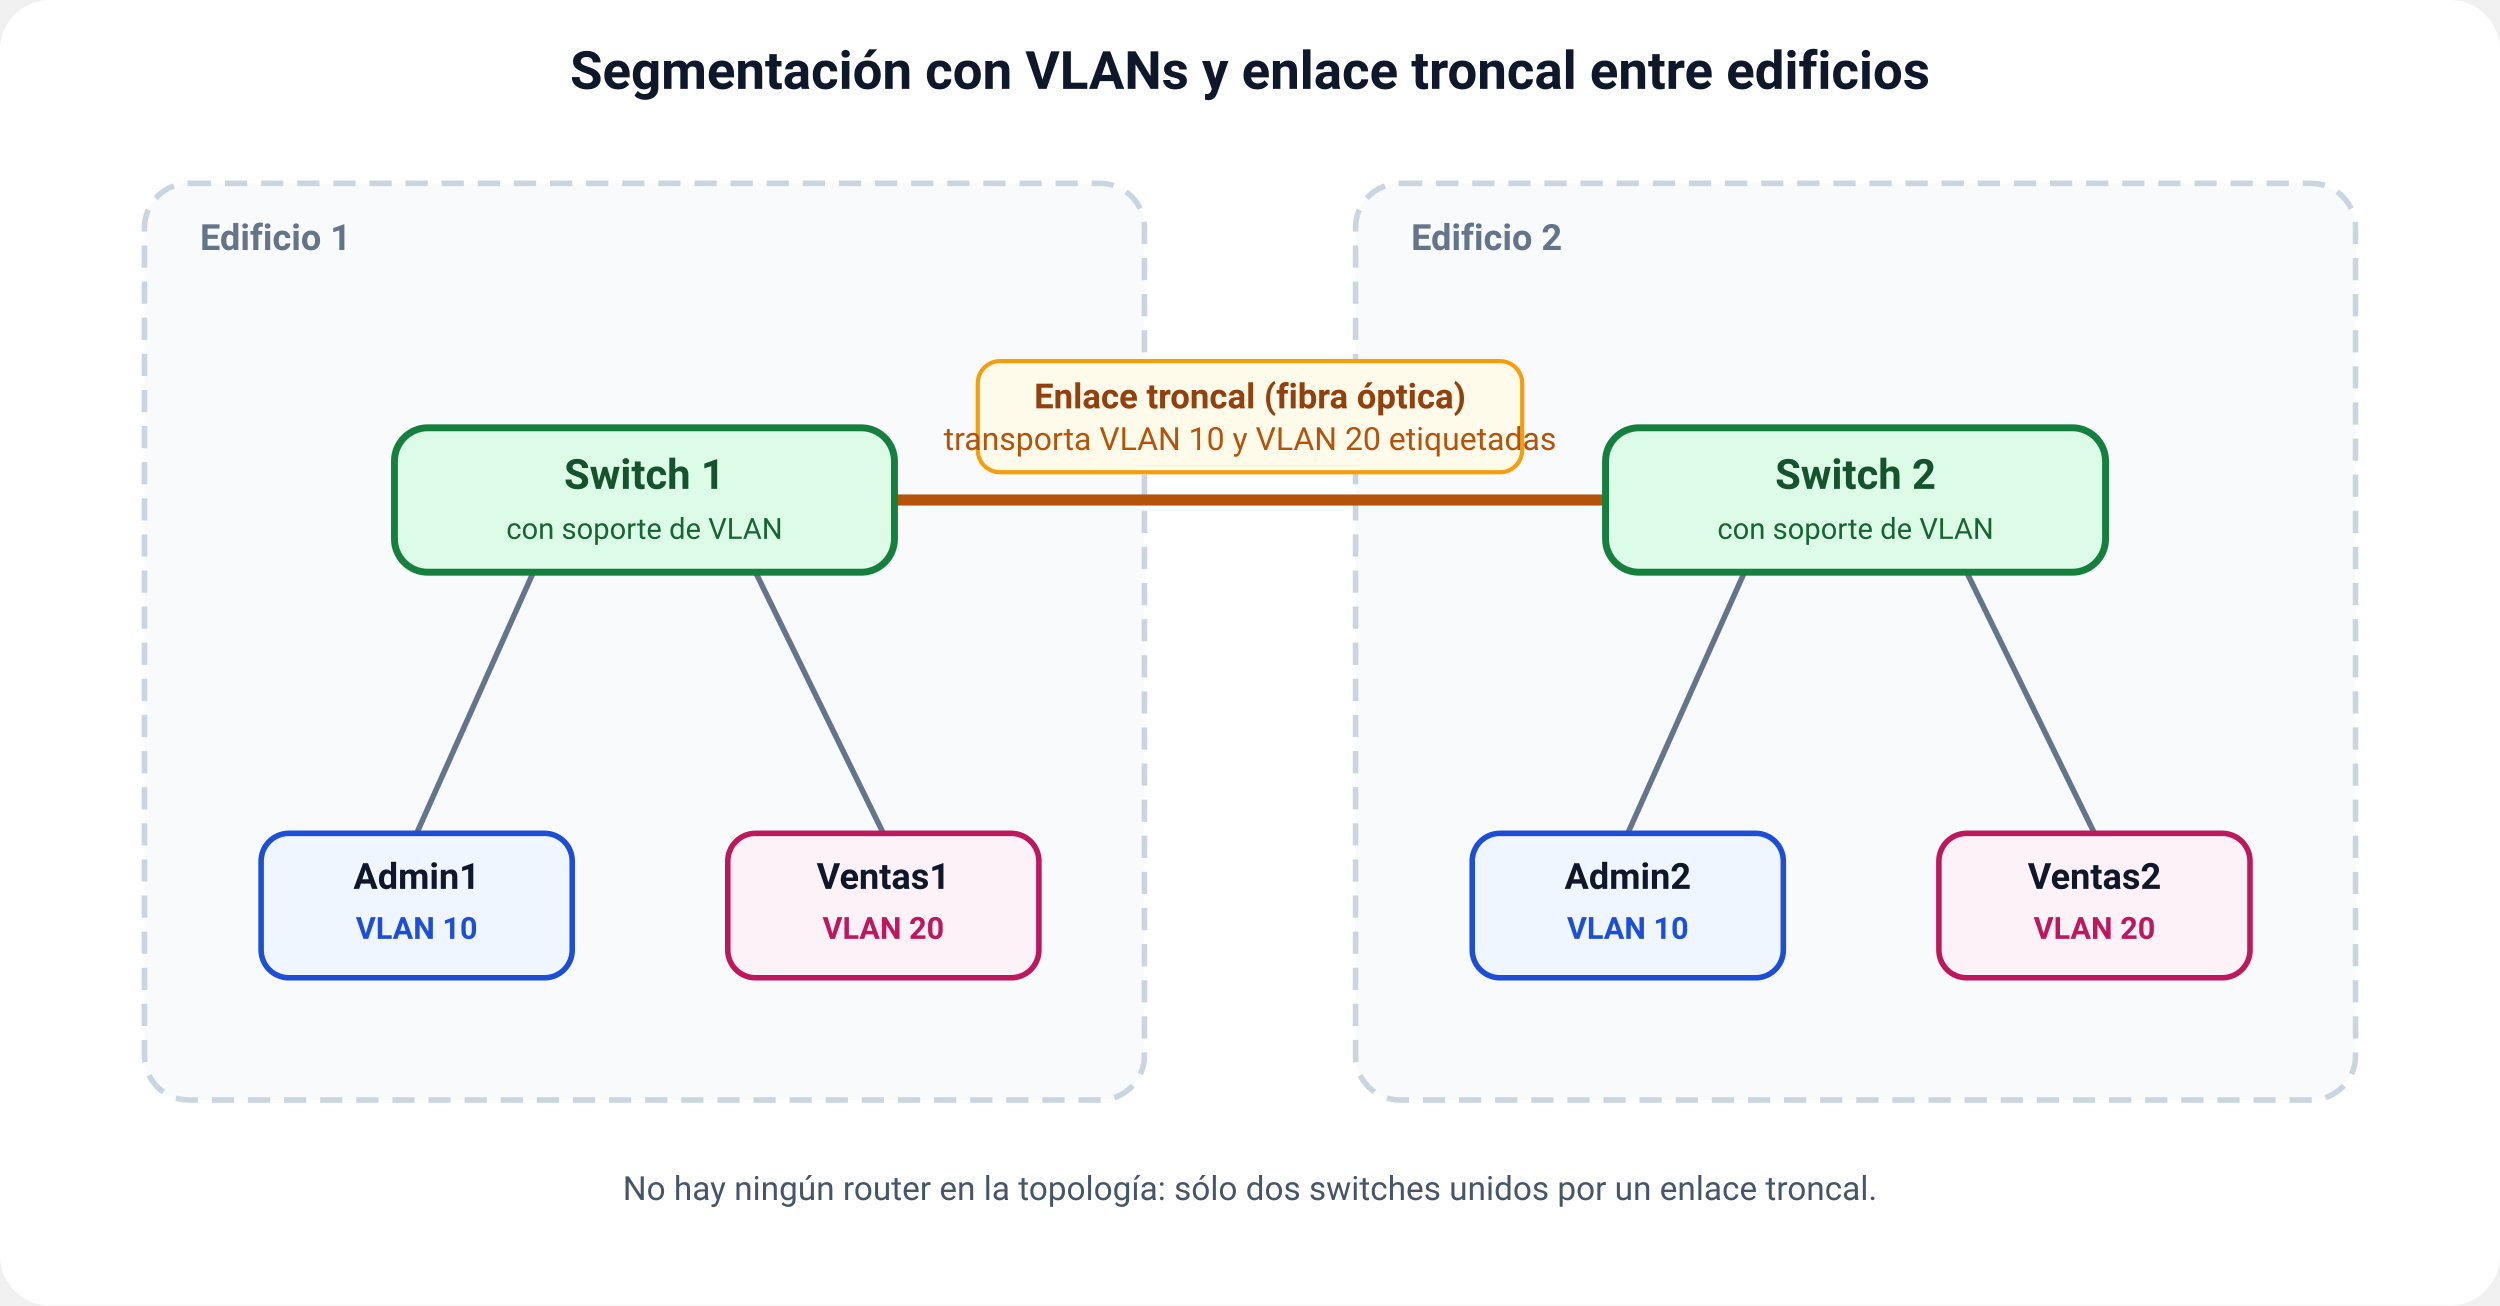
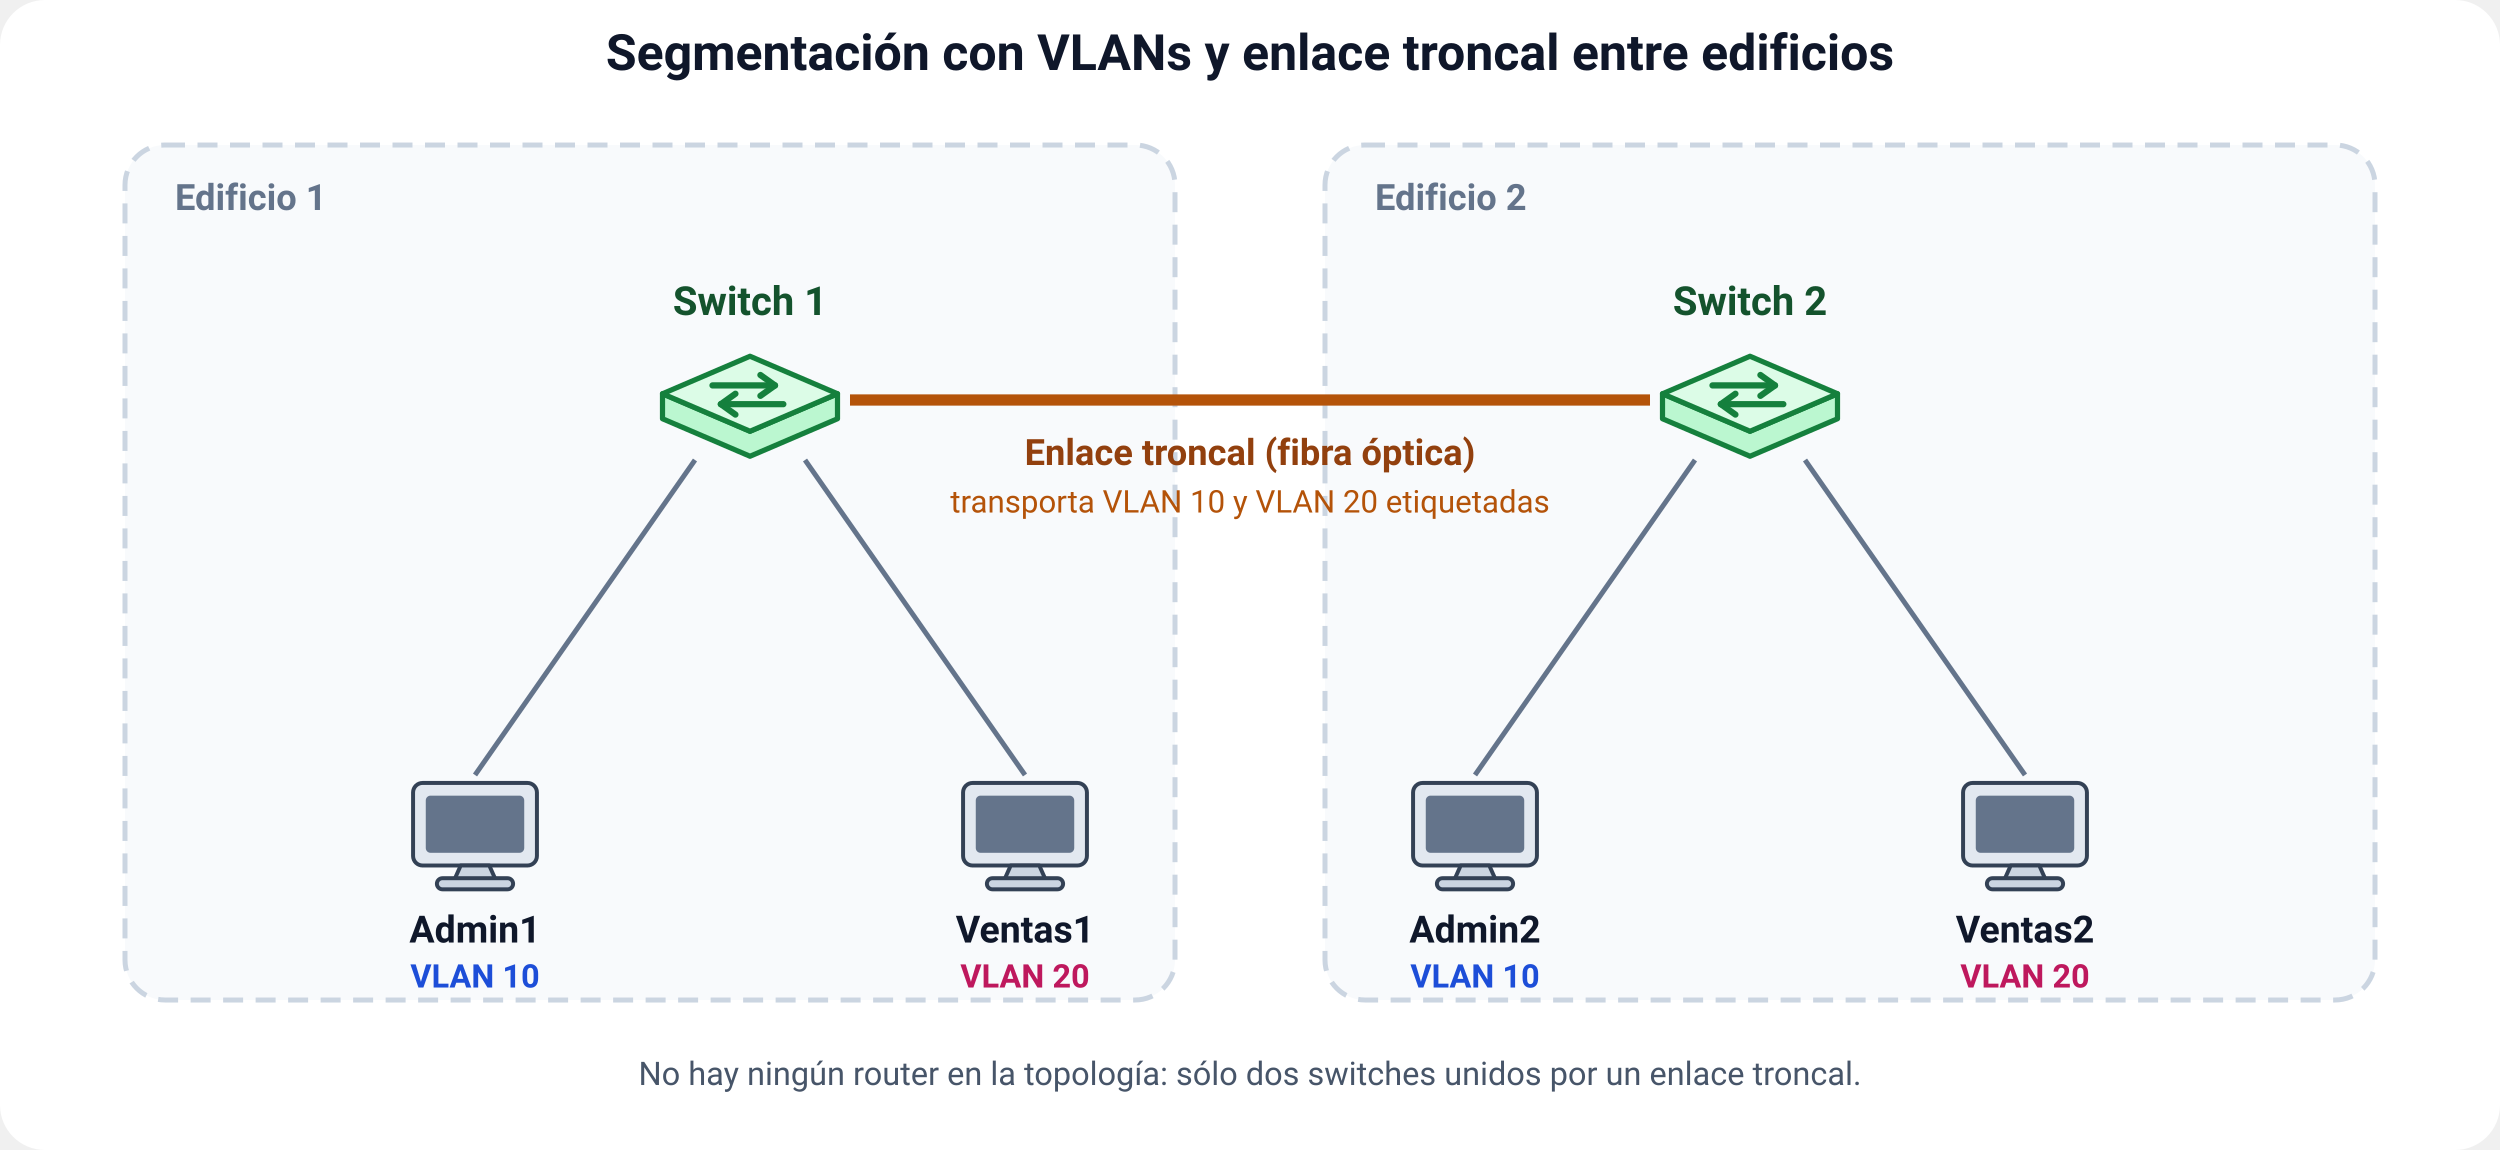
- <svg xmlns="http://www.w3.org/2000/svg" viewBox="0 0 900 470" width="900" height="470" font-family="ui-sans-serif, system-ui, -apple-system, 'Segoe UI', Roboto, sans-serif">
-   <rect x="0" y="0" width="900" height="470" rx="18" fill="#ffffff" />
-   <text x="450" y="32" text-anchor="middle" font-size="19" font-weight="700" fill="#0f172a">Segmentación con VLANs y enlace troncal entre edificios</text>
-   <rect x="52" y="66" width="360" height="330" rx="16" fill="#f8fafc" stroke="#cbd5e1" stroke-width="2" stroke-dasharray="8 5" />
-   <text x="72" y="90" font-size="13" font-weight="700" fill="#64748b">Edificio 1</text>
-   <rect x="488" y="66" width="360" height="330" rx="16" fill="#f8fafc" stroke="#cbd5e1" stroke-width="2" stroke-dasharray="8 5" />
-   <text x="508" y="90" font-size="13" font-weight="700" fill="#64748b">Edificio 2</text>
-   <line x1="322" y1="180" x2="578" y2="180" stroke="#b45309" stroke-width="4" />
-   <rect x="352" y="130" width="196" height="40" rx="8" fill="#fffbeb" stroke="#f59e0b" stroke-width="1.5" />
-   <text x="450" y="147" text-anchor="middle" font-size="12.5" font-weight="700" fill="#92400e">Enlace troncal (fibra óptica)</text>
-   <text x="450" y="162" text-anchor="middle" font-size="11.5" fill="#b45309">transporta VLAN 10 y VLAN 20 etiquetadas</text>
+ <svg xmlns="http://www.w3.org/2000/svg" viewBox="0 0 1000 460" width="1000" height="460" font-family="ui-sans-serif, system-ui, -apple-system, 'Segoe UI', Roboto, sans-serif">
+   <defs>
+     <symbol id="sw" viewBox="0 0 96 62">
+       <path d="M6 28 L48 46 L90 28 L90 40 L48 58 L6 40 Z" fill="#bbf7d0" stroke="#15803d" stroke-width="2.5" stroke-linejoin="round" />
+       <path d="M48 10 L90 28 L48 46 L6 28 Z" fill="#dcfce7" stroke="#15803d" stroke-width="2.5" stroke-linejoin="round" />
+       <g stroke="#15803d" stroke-width="3" fill="none" stroke-linecap="round" stroke-linejoin="round">
+         <path d="M30 24 H60" />
+         <path d="M53 19 L60 24 L53 29" />
+         <path d="M64 33 H34" />
+         <path d="M41 28 L34 33 L41 38" />
+       </g>
+     </symbol>
+     <symbol id="pc" viewBox="0 0 88 74">
+       <rect x="5" y="5" width="78" height="52" rx="6" fill="#e2e8f0" stroke="#334155" stroke-width="2.5" />
+       <rect x="13" y="13" width="62" height="36" rx="3" fill="#64748b" />
+       <path d="M35 57 h18 l4 9 h-26 z" fill="#cbd5e1" stroke="#334155" stroke-width="2.5" stroke-linejoin="round" />
+       <rect x="20" y="65" width="48" height="7" rx="3.5" fill="#cbd5e1" stroke="#334155" stroke-width="2.5" />
+     </symbol>
+   </defs>
+   <rect x="0" y="0" width="1000" height="460" rx="18" fill="#ffffff" />
+   <text x="500" y="28" text-anchor="middle" font-size="20" font-weight="700" fill="#0f172a">Segmentación con VLANs y enlace troncal entre edificios</text>
+   <rect x="50" y="58" width="420" height="342" rx="16" fill="#f8fafc" stroke="#cbd5e1" stroke-width="2" stroke-dasharray="8 5" />
+   <text x="70" y="84" font-size="14.5" font-weight="700" fill="#64748b">Edificio 1</text>
+   <rect x="530" y="58" width="420" height="342" rx="16" fill="#f8fafc" stroke="#cbd5e1" stroke-width="2" stroke-dasharray="8 5" />
+   <text x="550" y="84" font-size="14.5" font-weight="700" fill="#64748b">Edificio 2</text>
+   <line x1="340" y1="160" x2="660" y2="160" stroke="#b45309" stroke-width="4.5" />
  <g stroke="#64748b" stroke-width="2">
-     <line x1="192" y1="206" x2="150" y2="300" />
-     <line x1="272" y1="206" x2="318" y2="300" />
-     <line x1="628" y1="206" x2="586" y2="300" />
-     <line x1="708" y1="206" x2="754" y2="300" />
+     <line x1="278" y1="184" x2="190" y2="310" />
+     <line x1="322" y1="184" x2="410" y2="310" />
+     <line x1="678" y1="184" x2="590" y2="310" />
+     <line x1="722" y1="184" x2="810" y2="310" />
  </g>
-   <rect x="142" y="154" width="180" height="52" rx="12" fill="#dcfce7" stroke="#15803d" stroke-width="2.5" />
-   <text x="232" y="176" text-anchor="middle" font-size="15" font-weight="700" fill="#14532d">Switch 1</text>
-   <text x="232" y="194" text-anchor="middle" font-size="10.5" fill="#166534">con soporte de VLAN</text>
-   <rect x="578" y="154" width="180" height="52" rx="12" fill="#dcfce7" stroke="#15803d" stroke-width="2.5" />
-   <text x="668" y="176" text-anchor="middle" font-size="15" font-weight="700" fill="#14532d">Switch 2</text>
-   <text x="668" y="194" text-anchor="middle" font-size="10.5" fill="#166534">con soporte de VLAN</text>
-   <g>
-     <rect x="94" y="300" width="112" height="52" rx="10" fill="#eff6ff" stroke="#1d4ed8" stroke-width="2" />
-     <text x="150" y="320" text-anchor="middle" font-size="13" font-weight="700" fill="#0f172a">Admin1</text>
-     <text x="150" y="338" text-anchor="middle" font-size="11" font-weight="700" fill="#1d4ed8">VLAN 10</text>
-     <rect x="262" y="300" width="112" height="52" rx="10" fill="#fdf2f8" stroke="#be185d" stroke-width="2" />
-     <text x="318" y="320" text-anchor="middle" font-size="13" font-weight="700" fill="#0f172a">Ventas1</text>
-     <text x="318" y="338" text-anchor="middle" font-size="11" font-weight="700" fill="#be185d">VLAN 20</text>
-     <rect x="530" y="300" width="112" height="52" rx="10" fill="#eff6ff" stroke="#1d4ed8" stroke-width="2" />
-     <text x="586" y="320" text-anchor="middle" font-size="13" font-weight="700" fill="#0f172a">Admin2</text>
-     <text x="586" y="338" text-anchor="middle" font-size="11" font-weight="700" fill="#1d4ed8">VLAN 10</text>
-     <rect x="698" y="300" width="112" height="52" rx="10" fill="#fdf2f8" stroke="#be185d" stroke-width="2" />
-     <text x="754" y="320" text-anchor="middle" font-size="13" font-weight="700" fill="#0f172a">Ventas2</text>
-     <text x="754" y="338" text-anchor="middle" font-size="11" font-weight="700" fill="#be185d">VLAN 20</text>
+   <use href="#sw" x="260" y="134" width="80" height="52" />
+   <use href="#sw" x="660" y="134" width="80" height="52" />
+   <text x="300" y="126" text-anchor="middle" font-size="16" font-weight="700" fill="#14532d">Switch 1</text>
+   <text x="700" y="126" text-anchor="middle" font-size="16" font-weight="700" fill="#14532d">Switch 2</text>
+   <text x="500" y="186" text-anchor="middle" font-size="14.5" font-weight="700" fill="#92400e">Enlace troncal (fibra óptica)</text>
+   <text x="500" y="205" text-anchor="middle" font-size="12.5" fill="#b45309">transporta VLAN 10 y VLAN 20 etiquetadas</text>
+   <use href="#pc" x="162" y="310" width="56" height="47" />
+   <use href="#pc" x="382" y="310" width="56" height="47" />
+   <use href="#pc" x="562" y="310" width="56" height="47" />
+   <use href="#pc" x="782" y="310" width="56" height="47" />
+   <g text-anchor="middle">
+     <text x="190" y="377" font-size="15" font-weight="700" fill="#0f172a">Admin1</text>
+     <text x="190" y="395" font-size="13" font-weight="700" fill="#1d4ed8">VLAN 10</text>
+     <text x="410" y="377" font-size="15" font-weight="700" fill="#0f172a">Ventas1</text>
+     <text x="410" y="395" font-size="13" font-weight="700" fill="#be185d">VLAN 20</text>
+     <text x="590" y="377" font-size="15" font-weight="700" fill="#0f172a">Admin2</text>
+     <text x="590" y="395" font-size="13" font-weight="700" fill="#1d4ed8">VLAN 10</text>
+     <text x="810" y="377" font-size="15" font-weight="700" fill="#0f172a">Ventas2</text>
+     <text x="810" y="395" font-size="13" font-weight="700" fill="#be185d">VLAN 20</text>
  </g>
-   <text x="450" y="432" text-anchor="middle" font-size="12" fill="#475569">No hay ningún router en la topología: sólo dos switches unidos por un enlace troncal.</text>
+   <text x="500" y="434" text-anchor="middle" font-size="13" fill="#475569">No hay ningún router en la topología: sólo dos switches unidos por un enlace troncal.</text>
</svg>
